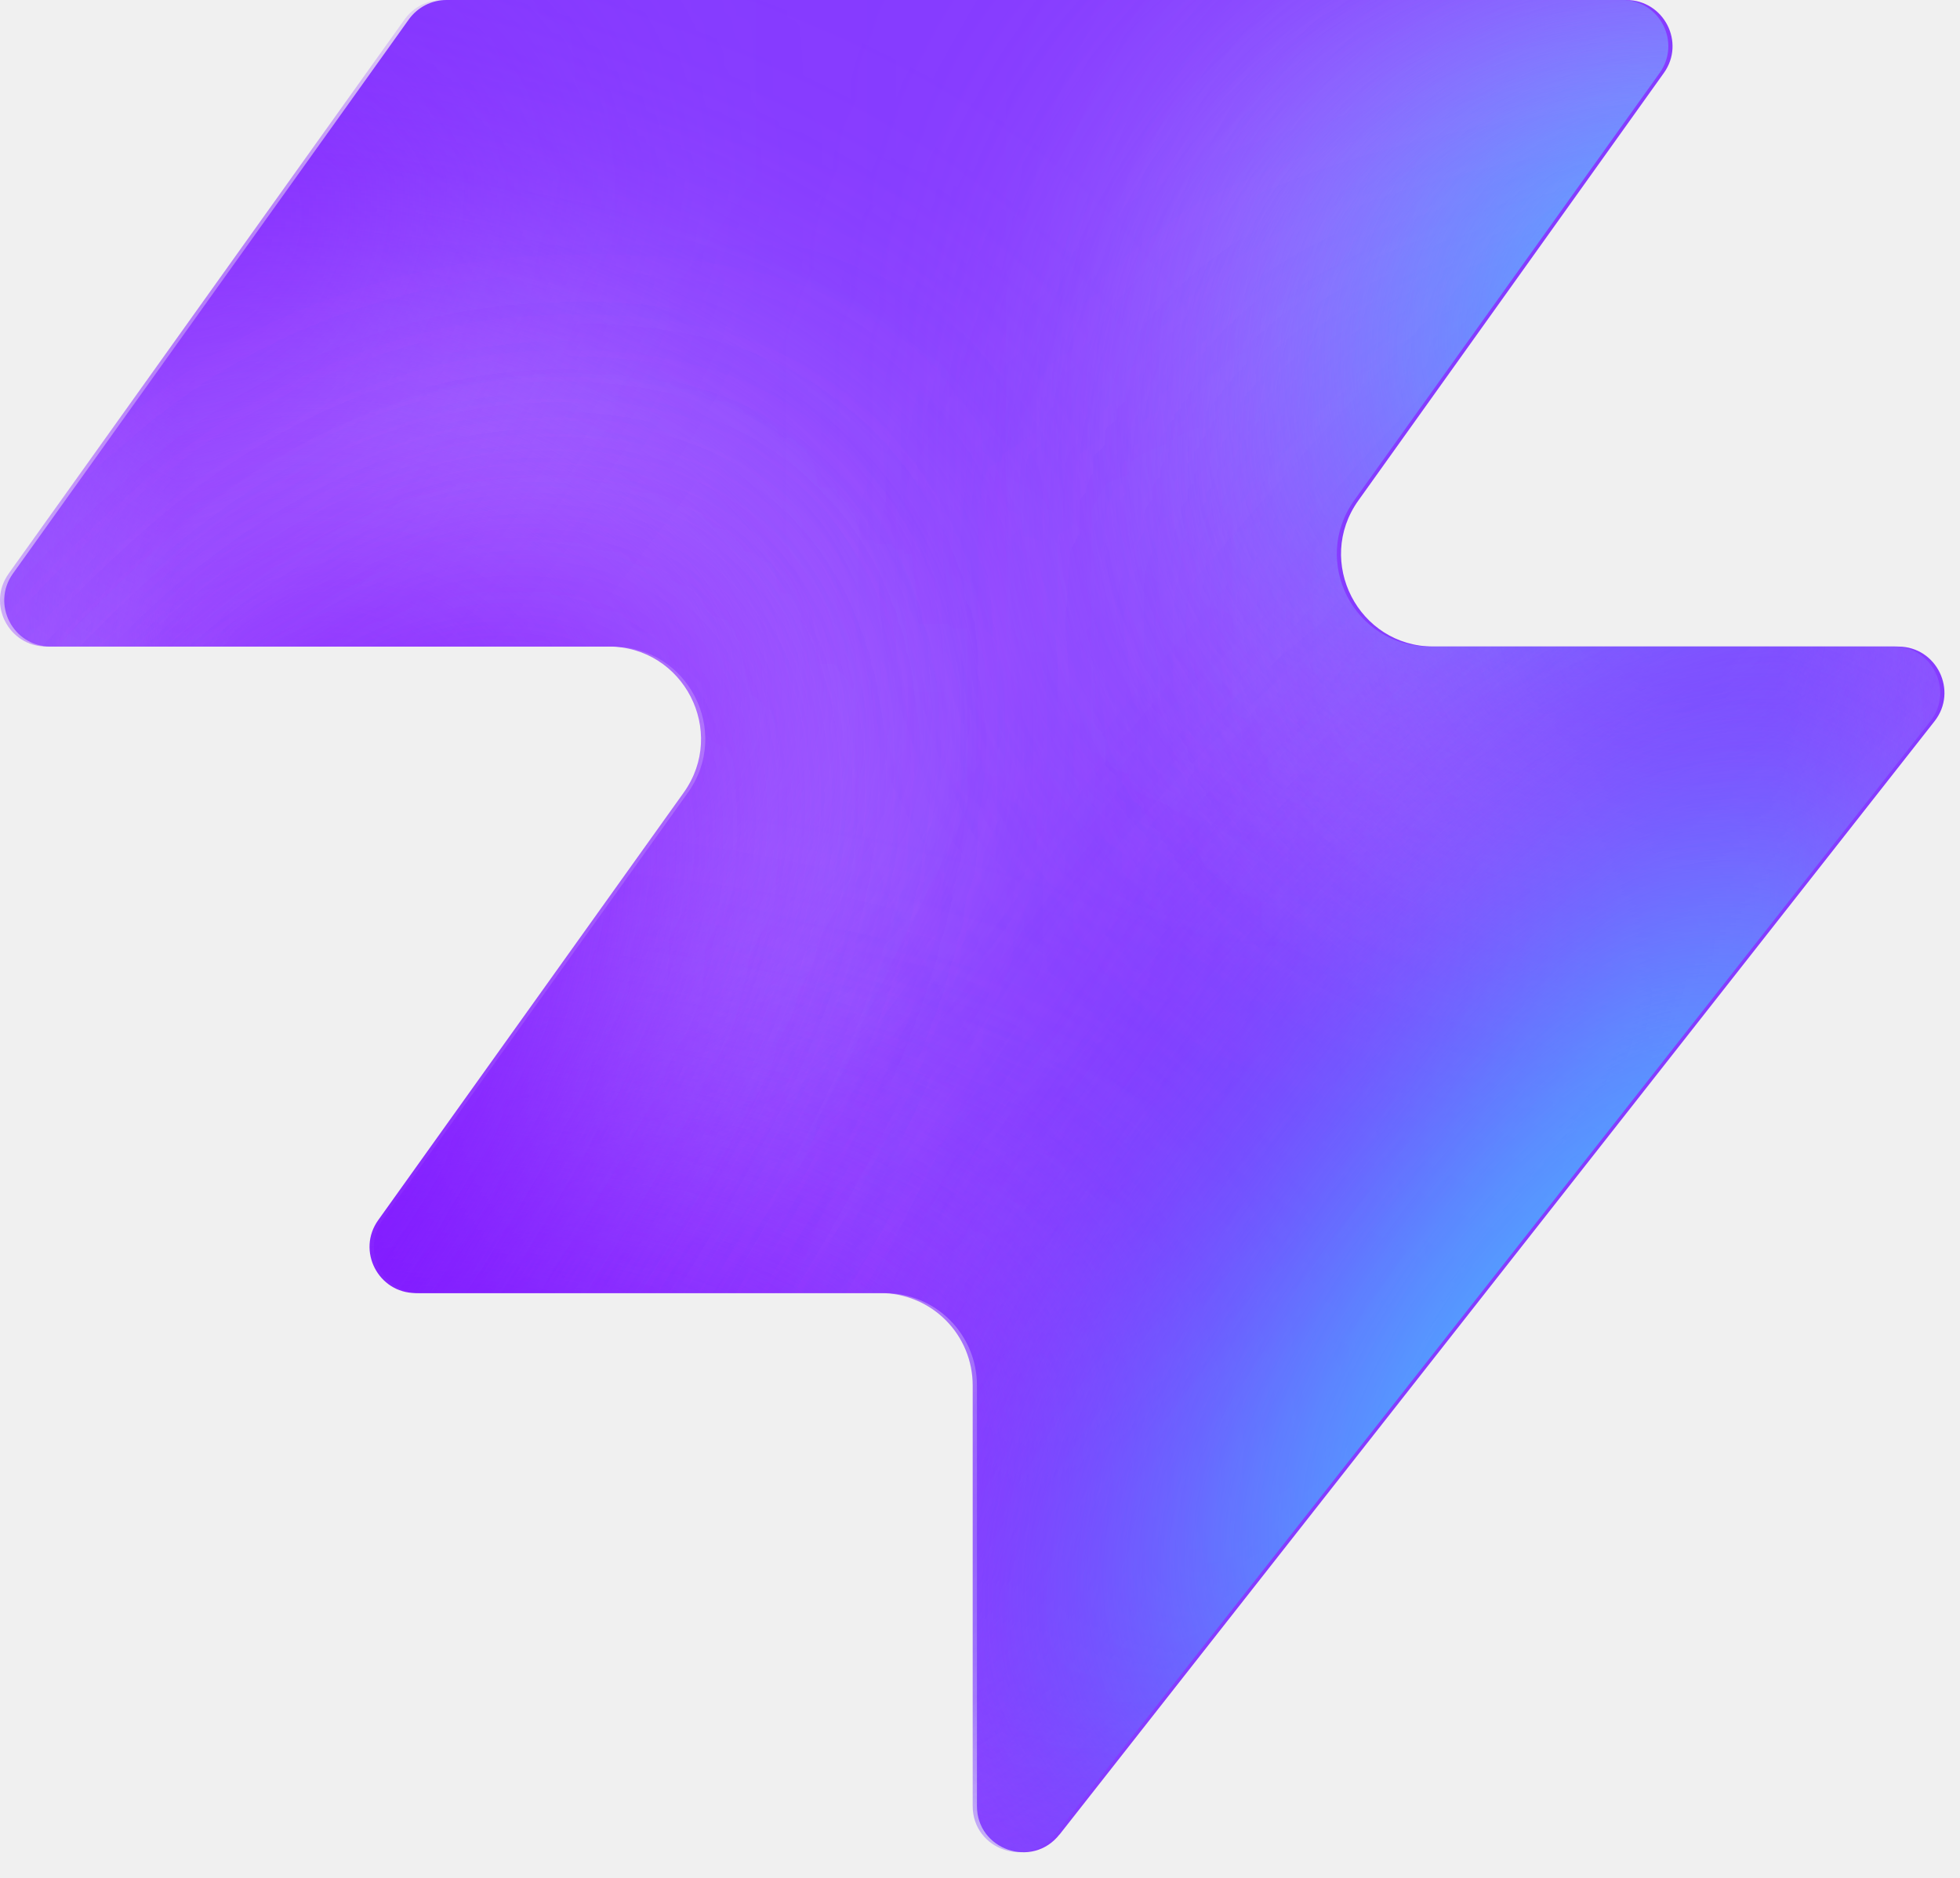
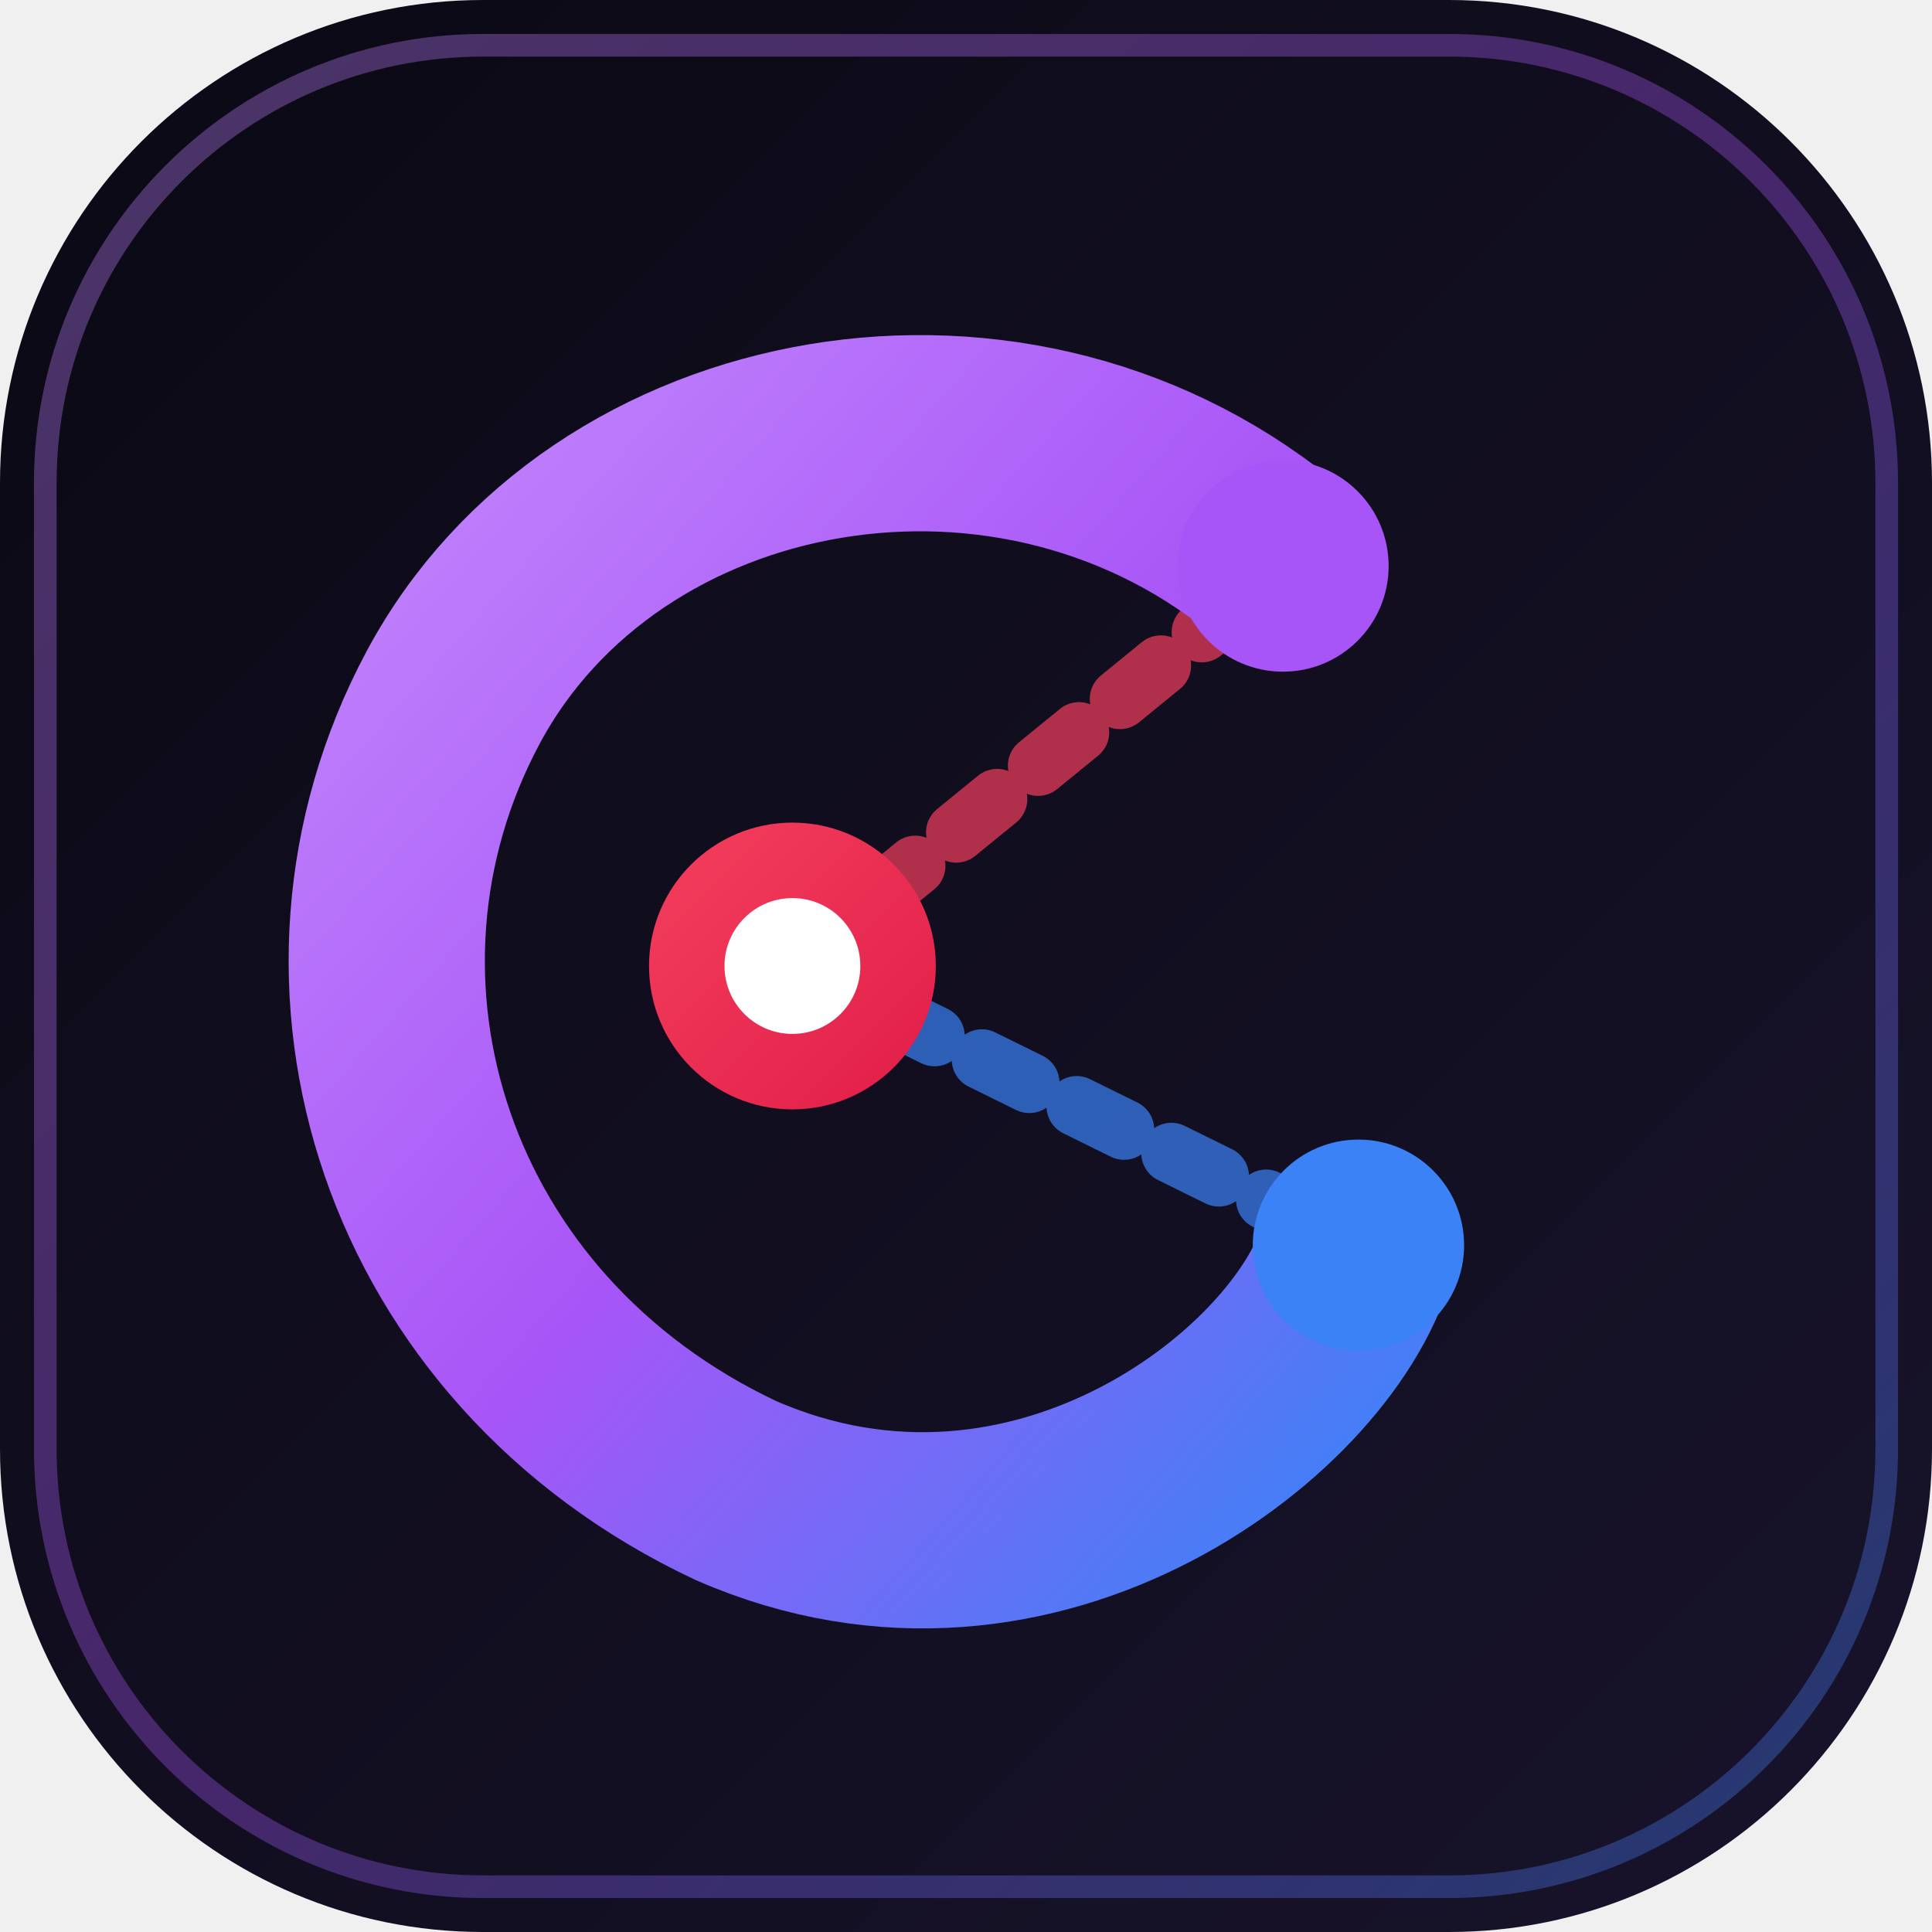
- <svg xmlns="http://www.w3.org/2000/svg" width="48" height="46" fill="none" viewBox="0 0 48 46">
-   <path fill="#863bff" d="M25.946 44.938c-.664.845-2.021.375-2.021-.698V33.937a2.26 2.26 0 0 0-2.262-2.262H10.287c-.92 0-1.456-1.04-.92-1.788l7.48-10.471c1.07-1.497 0-3.578-1.842-3.578H1.237c-.92 0-1.456-1.04-.92-1.788L10.013.474c.214-.297.556-.474.92-.474h28.894c.92 0 1.456 1.04.92 1.788l-7.48 10.471c-1.07 1.498 0 3.579 1.842 3.579h11.377c.943 0 1.473 1.088.89 1.83L25.947 44.94z" style="fill:#863bff;fill:color(display-p3 .525 .23 1);fill-opacity:1" />
-   <mask id="a" width="48" height="46" x="0" y="0" maskUnits="userSpaceOnUse" style="mask-type:alpha">
-     <path fill="#000" d="M25.842 44.938c-.664.844-2.021.375-2.021-.698V33.937a2.26 2.26 0 0 0-2.262-2.262H10.183c-.92 0-1.456-1.04-.92-1.788l7.48-10.471c1.07-1.498 0-3.579-1.842-3.579H1.133c-.92 0-1.456-1.04-.92-1.787L9.91.473c.214-.297.556-.474.92-.474h28.894c.92 0 1.456 1.04.92 1.788l-7.48 10.471c-1.07 1.498 0 3.578 1.842 3.578h11.377c.943 0 1.473 1.088.89 1.832L25.843 44.94z" style="fill:#000;fill-opacity:1" />
-   </mask>
-   <g mask="url(#a)">
-     <g filter="url(#b)">
-       <ellipse cx="5.508" cy="14.704" fill="#ede6ff" rx="5.508" ry="14.704" style="fill:#ede6ff;fill:color(display-p3 .927 .903 1);fill-opacity:1" transform="matrix(.00324 1 1 -.00324 -4.47 31.516)" />
-     </g>
-     <g filter="url(#c)">
-       <ellipse cx="10.399" cy="29.851" fill="#ede6ff" rx="10.399" ry="29.851" style="fill:#ede6ff;fill:color(display-p3 .927 .903 1);fill-opacity:1" transform="matrix(.00324 1 1 -.00324 -39.328 7.883)" />
-     </g>
-     <g filter="url(#d)">
-       <ellipse cx="5.508" cy="30.487" fill="#7e14ff" rx="5.508" ry="30.487" style="fill:#7e14ff;fill:color(display-p3 .492 .077 1);fill-opacity:1" transform="rotate(89.814 -25.913 -14.639)scale(1 -1)" />
-     </g>
-     <g filter="url(#e)">
-       <ellipse cx="5.508" cy="30.599" fill="#7e14ff" rx="5.508" ry="30.599" style="fill:#7e14ff;fill:color(display-p3 .492 .077 1);fill-opacity:1" transform="rotate(89.814 -32.644 -3.334)scale(1 -1)" />
-     </g>
-     <g filter="url(#f)">
-       <ellipse cx="5.508" cy="30.599" fill="#7e14ff" rx="5.508" ry="30.599" style="fill:#7e14ff;fill:color(display-p3 .492 .077 1);fill-opacity:1" transform="matrix(.00324 1 1 -.00324 -34.34 30.47)" />
-     </g>
-     <g filter="url(#g)">
-       <ellipse cx="14.072" cy="22.078" fill="#ede6ff" rx="14.072" ry="22.078" style="fill:#ede6ff;fill:color(display-p3 .927 .903 1);fill-opacity:1" transform="rotate(93.35 24.506 48.493)scale(-1 1)" />
-     </g>
-     <g filter="url(#h)">
-       <ellipse cx="3.47" cy="21.501" fill="#7e14ff" rx="3.47" ry="21.501" style="fill:#7e14ff;fill:color(display-p3 .492 .077 1);fill-opacity:1" transform="rotate(89.009 28.708 47.59)scale(-1 1)" />
-     </g>
-     <g filter="url(#i)">
-       <ellipse cx="3.47" cy="21.501" fill="#7e14ff" rx="3.47" ry="21.501" style="fill:#7e14ff;fill:color(display-p3 .492 .077 1);fill-opacity:1" transform="rotate(89.009 28.708 47.59)scale(-1 1)" />
-     </g>
-     <g filter="url(#j)">
-       <ellipse cx=".387" cy="8.972" fill="#7e14ff" rx="4.407" ry="29.108" style="fill:#7e14ff;fill:color(display-p3 .492 .077 1);fill-opacity:1" transform="rotate(39.51 .387 8.972)" />
-     </g>
-     <g filter="url(#k)">
-       <ellipse cx="47.523" cy="-6.092" fill="#7e14ff" rx="4.407" ry="29.108" style="fill:#7e14ff;fill:color(display-p3 .492 .077 1);fill-opacity:1" transform="rotate(37.892 47.523 -6.092)" />
-     </g>
-     <g filter="url(#l)">
-       <ellipse cx="41.412" cy="6.333" fill="#47bfff" rx="5.971" ry="9.665" style="fill:#47bfff;fill:color(display-p3 .28 .748 1);fill-opacity:1" transform="rotate(37.892 41.412 6.333)" />
-     </g>
-     <g filter="url(#m)">
-       <ellipse cx="-1.879" cy="38.332" fill="#7e14ff" rx="4.407" ry="29.108" style="fill:#7e14ff;fill:color(display-p3 .492 .077 1);fill-opacity:1" transform="rotate(37.892 -1.88 38.332)" />
-     </g>
-     <g filter="url(#n)">
-       <ellipse cx="-1.879" cy="38.332" fill="#7e14ff" rx="4.407" ry="29.108" style="fill:#7e14ff;fill:color(display-p3 .492 .077 1);fill-opacity:1" transform="rotate(37.892 -1.88 38.332)" />
-     </g>
-     <g filter="url(#o)">
-       <ellipse cx="35.651" cy="29.907" fill="#7e14ff" rx="4.407" ry="29.108" style="fill:#7e14ff;fill:color(display-p3 .492 .077 1);fill-opacity:1" transform="rotate(37.892 35.651 29.907)" />
-     </g>
-     <g filter="url(#p)">
-       <ellipse cx="38.418" cy="32.4" fill="#47bfff" rx="5.971" ry="15.297" style="fill:#47bfff;fill:color(display-p3 .28 .748 1);fill-opacity:1" transform="rotate(37.892 38.418 32.4)" />
-     </g>
-   </g>
+ <svg xmlns="http://www.w3.org/2000/svg" viewBox="0 0 512 512" width="100%" height="100%">
  <defs>
-     <filter id="b" width="60.045" height="41.654" x="-19.77" y="16.149" color-interpolation-filters="sRGB" filterUnits="userSpaceOnUse">
-       <feFlood flood-opacity="0" result="BackgroundImageFix" />
-       <feBlend in="SourceGraphic" in2="BackgroundImageFix" result="shape" />
-       <feGaussianBlur result="effect1_foregroundBlur_2002_17158" stdDeviation="7.659" />
-     </filter>
-     <filter id="c" width="90.34" height="51.437" x="-54.613" y="-7.533" color-interpolation-filters="sRGB" filterUnits="userSpaceOnUse">
-       <feFlood flood-opacity="0" result="BackgroundImageFix" />
-       <feBlend in="SourceGraphic" in2="BackgroundImageFix" result="shape" />
-       <feGaussianBlur result="effect1_foregroundBlur_2002_17158" stdDeviation="7.659" />
-     </filter>
-     <filter id="d" width="79.355" height="29.4" x="-49.64" y="2.03" color-interpolation-filters="sRGB" filterUnits="userSpaceOnUse">
-       <feFlood flood-opacity="0" result="BackgroundImageFix" />
-       <feBlend in="SourceGraphic" in2="BackgroundImageFix" result="shape" />
-       <feGaussianBlur result="effect1_foregroundBlur_2002_17158" stdDeviation="4.596" />
-     </filter>
-     <filter id="e" width="79.579" height="29.4" x="-45.045" y="20.029" color-interpolation-filters="sRGB" filterUnits="userSpaceOnUse">
-       <feFlood flood-opacity="0" result="BackgroundImageFix" />
-       <feBlend in="SourceGraphic" in2="BackgroundImageFix" result="shape" />
-       <feGaussianBlur result="effect1_foregroundBlur_2002_17158" stdDeviation="4.596" />
-     </filter>
-     <filter id="f" width="79.579" height="29.4" x="-43.513" y="21.178" color-interpolation-filters="sRGB" filterUnits="userSpaceOnUse">
-       <feFlood flood-opacity="0" result="BackgroundImageFix" />
-       <feBlend in="SourceGraphic" in2="BackgroundImageFix" result="shape" />
-       <feGaussianBlur result="effect1_foregroundBlur_2002_17158" stdDeviation="4.596" />
-     </filter>
-     <filter id="g" width="74.749" height="58.852" x="15.756" y="-17.901" color-interpolation-filters="sRGB" filterUnits="userSpaceOnUse">
-       <feFlood flood-opacity="0" result="BackgroundImageFix" />
-       <feBlend in="SourceGraphic" in2="BackgroundImageFix" result="shape" />
-       <feGaussianBlur result="effect1_foregroundBlur_2002_17158" stdDeviation="7.659" />
-     </filter>
-     <filter id="h" width="61.377" height="25.362" x="23.548" y="2.284" color-interpolation-filters="sRGB" filterUnits="userSpaceOnUse">
-       <feFlood flood-opacity="0" result="BackgroundImageFix" />
-       <feBlend in="SourceGraphic" in2="BackgroundImageFix" result="shape" />
-       <feGaussianBlur result="effect1_foregroundBlur_2002_17158" stdDeviation="4.596" />
-     </filter>
-     <filter id="i" width="61.377" height="25.362" x="23.548" y="2.284" color-interpolation-filters="sRGB" filterUnits="userSpaceOnUse">
-       <feFlood flood-opacity="0" result="BackgroundImageFix" />
-       <feBlend in="SourceGraphic" in2="BackgroundImageFix" result="shape" />
-       <feGaussianBlur result="effect1_foregroundBlur_2002_17158" stdDeviation="4.596" />
-     </filter>
-     <filter id="j" width="56.045" height="63.649" x="-27.636" y="-22.853" color-interpolation-filters="sRGB" filterUnits="userSpaceOnUse">
-       <feFlood flood-opacity="0" result="BackgroundImageFix" />
-       <feBlend in="SourceGraphic" in2="BackgroundImageFix" result="shape" />
-       <feGaussianBlur result="effect1_foregroundBlur_2002_17158" stdDeviation="4.596" />
-     </filter>
-     <filter id="k" width="54.814" height="64.646" x="20.116" y="-38.415" color-interpolation-filters="sRGB" filterUnits="userSpaceOnUse">
-       <feFlood flood-opacity="0" result="BackgroundImageFix" />
-       <feBlend in="SourceGraphic" in2="BackgroundImageFix" result="shape" />
-       <feGaussianBlur result="effect1_foregroundBlur_2002_17158" stdDeviation="4.596" />
-     </filter>
-     <filter id="l" width="33.541" height="35.313" x="24.641" y="-11.323" color-interpolation-filters="sRGB" filterUnits="userSpaceOnUse">
-       <feFlood flood-opacity="0" result="BackgroundImageFix" />
-       <feBlend in="SourceGraphic" in2="BackgroundImageFix" result="shape" />
-       <feGaussianBlur result="effect1_foregroundBlur_2002_17158" stdDeviation="4.596" />
-     </filter>
-     <filter id="m" width="54.814" height="64.646" x="-29.286" y="6.009" color-interpolation-filters="sRGB" filterUnits="userSpaceOnUse">
-       <feFlood flood-opacity="0" result="BackgroundImageFix" />
-       <feBlend in="SourceGraphic" in2="BackgroundImageFix" result="shape" />
-       <feGaussianBlur result="effect1_foregroundBlur_2002_17158" stdDeviation="4.596" />
-     </filter>
-     <filter id="n" width="54.814" height="64.646" x="-29.286" y="6.009" color-interpolation-filters="sRGB" filterUnits="userSpaceOnUse">
-       <feFlood flood-opacity="0" result="BackgroundImageFix" />
-       <feBlend in="SourceGraphic" in2="BackgroundImageFix" result="shape" />
-       <feGaussianBlur result="effect1_foregroundBlur_2002_17158" stdDeviation="4.596" />
-     </filter>
-     <filter id="o" width="54.814" height="64.646" x="8.244" y="-2.416" color-interpolation-filters="sRGB" filterUnits="userSpaceOnUse">
-       <feFlood flood-opacity="0" result="BackgroundImageFix" />
-       <feBlend in="SourceGraphic" in2="BackgroundImageFix" result="shape" />
-       <feGaussianBlur result="effect1_foregroundBlur_2002_17158" stdDeviation="4.596" />
-     </filter>
-     <filter id="p" width="39.409" height="43.623" x="18.713" y="10.588" color-interpolation-filters="sRGB" filterUnits="userSpaceOnUse">
-       <feFlood flood-opacity="0" result="BackgroundImageFix" />
-       <feBlend in="SourceGraphic" in2="BackgroundImageFix" result="shape" />
-       <feGaussianBlur result="effect1_foregroundBlur_2002_17158" stdDeviation="4.596" />
-     </filter>
+     <linearGradient id="bg-grad" x1="0%" y1="0%" x2="100%" y2="100%">
+       <stop offset="0%" stop-color="#0B0914" />
+       <stop offset="100%" stop-color="#18132B" />
+     </linearGradient>
+     <linearGradient id="c-grad" x1="0%" y1="0%" x2="100%" y2="100%">
+       <stop offset="0%" stop-color="#C084FC" />
+       <stop offset="50%" stop-color="#A855F7" />
+       <stop offset="100%" stop-color="#3B82F6" />
+     </linearGradient>
+     <linearGradient id="node-pink" x1="0%" y1="0%" x2="100%" y2="100%">
+       <stop offset="0%" stop-color="#F43F5E" />
+       <stop offset="100%" stop-color="#E11D48" />
+     </linearGradient>
  </defs>
+   <rect width="512" height="512" rx="128" fill="url(#bg-grad)" />
+   <rect x="12" y="12" width="488" height="488" rx="116" fill="none" stroke="url(#c-grad)" stroke-width="6" opacity="0.35" />
+   <path d="M 210 256 L 340 150" stroke="#F43F5E" stroke-width="16" stroke-linecap="round" opacity="0.7" stroke-dasharray="14 14" />
+   <path d="M 210 256 L 360 330" stroke="#3B82F6" stroke-width="16" stroke-linecap="round" opacity="0.7" stroke-dasharray="14 14" />
+   <path d="M 340 150 C 270 90 160 110 120 185 C 80 260 110 355 195 395 C 275 430 350 370 360 330" fill="none" stroke="url(#c-grad)" stroke-width="52" stroke-linecap="round" />
+   <circle cx="210" cy="256" r="38" fill="url(#node-pink)" />
+   <circle cx="210" cy="256" r="18" fill="#FFFFFF" />
+   <circle cx="340" cy="150" r="28" fill="#A855F7" />
+   <circle cx="360" cy="330" r="28" fill="#3B82F6" />
</svg>
